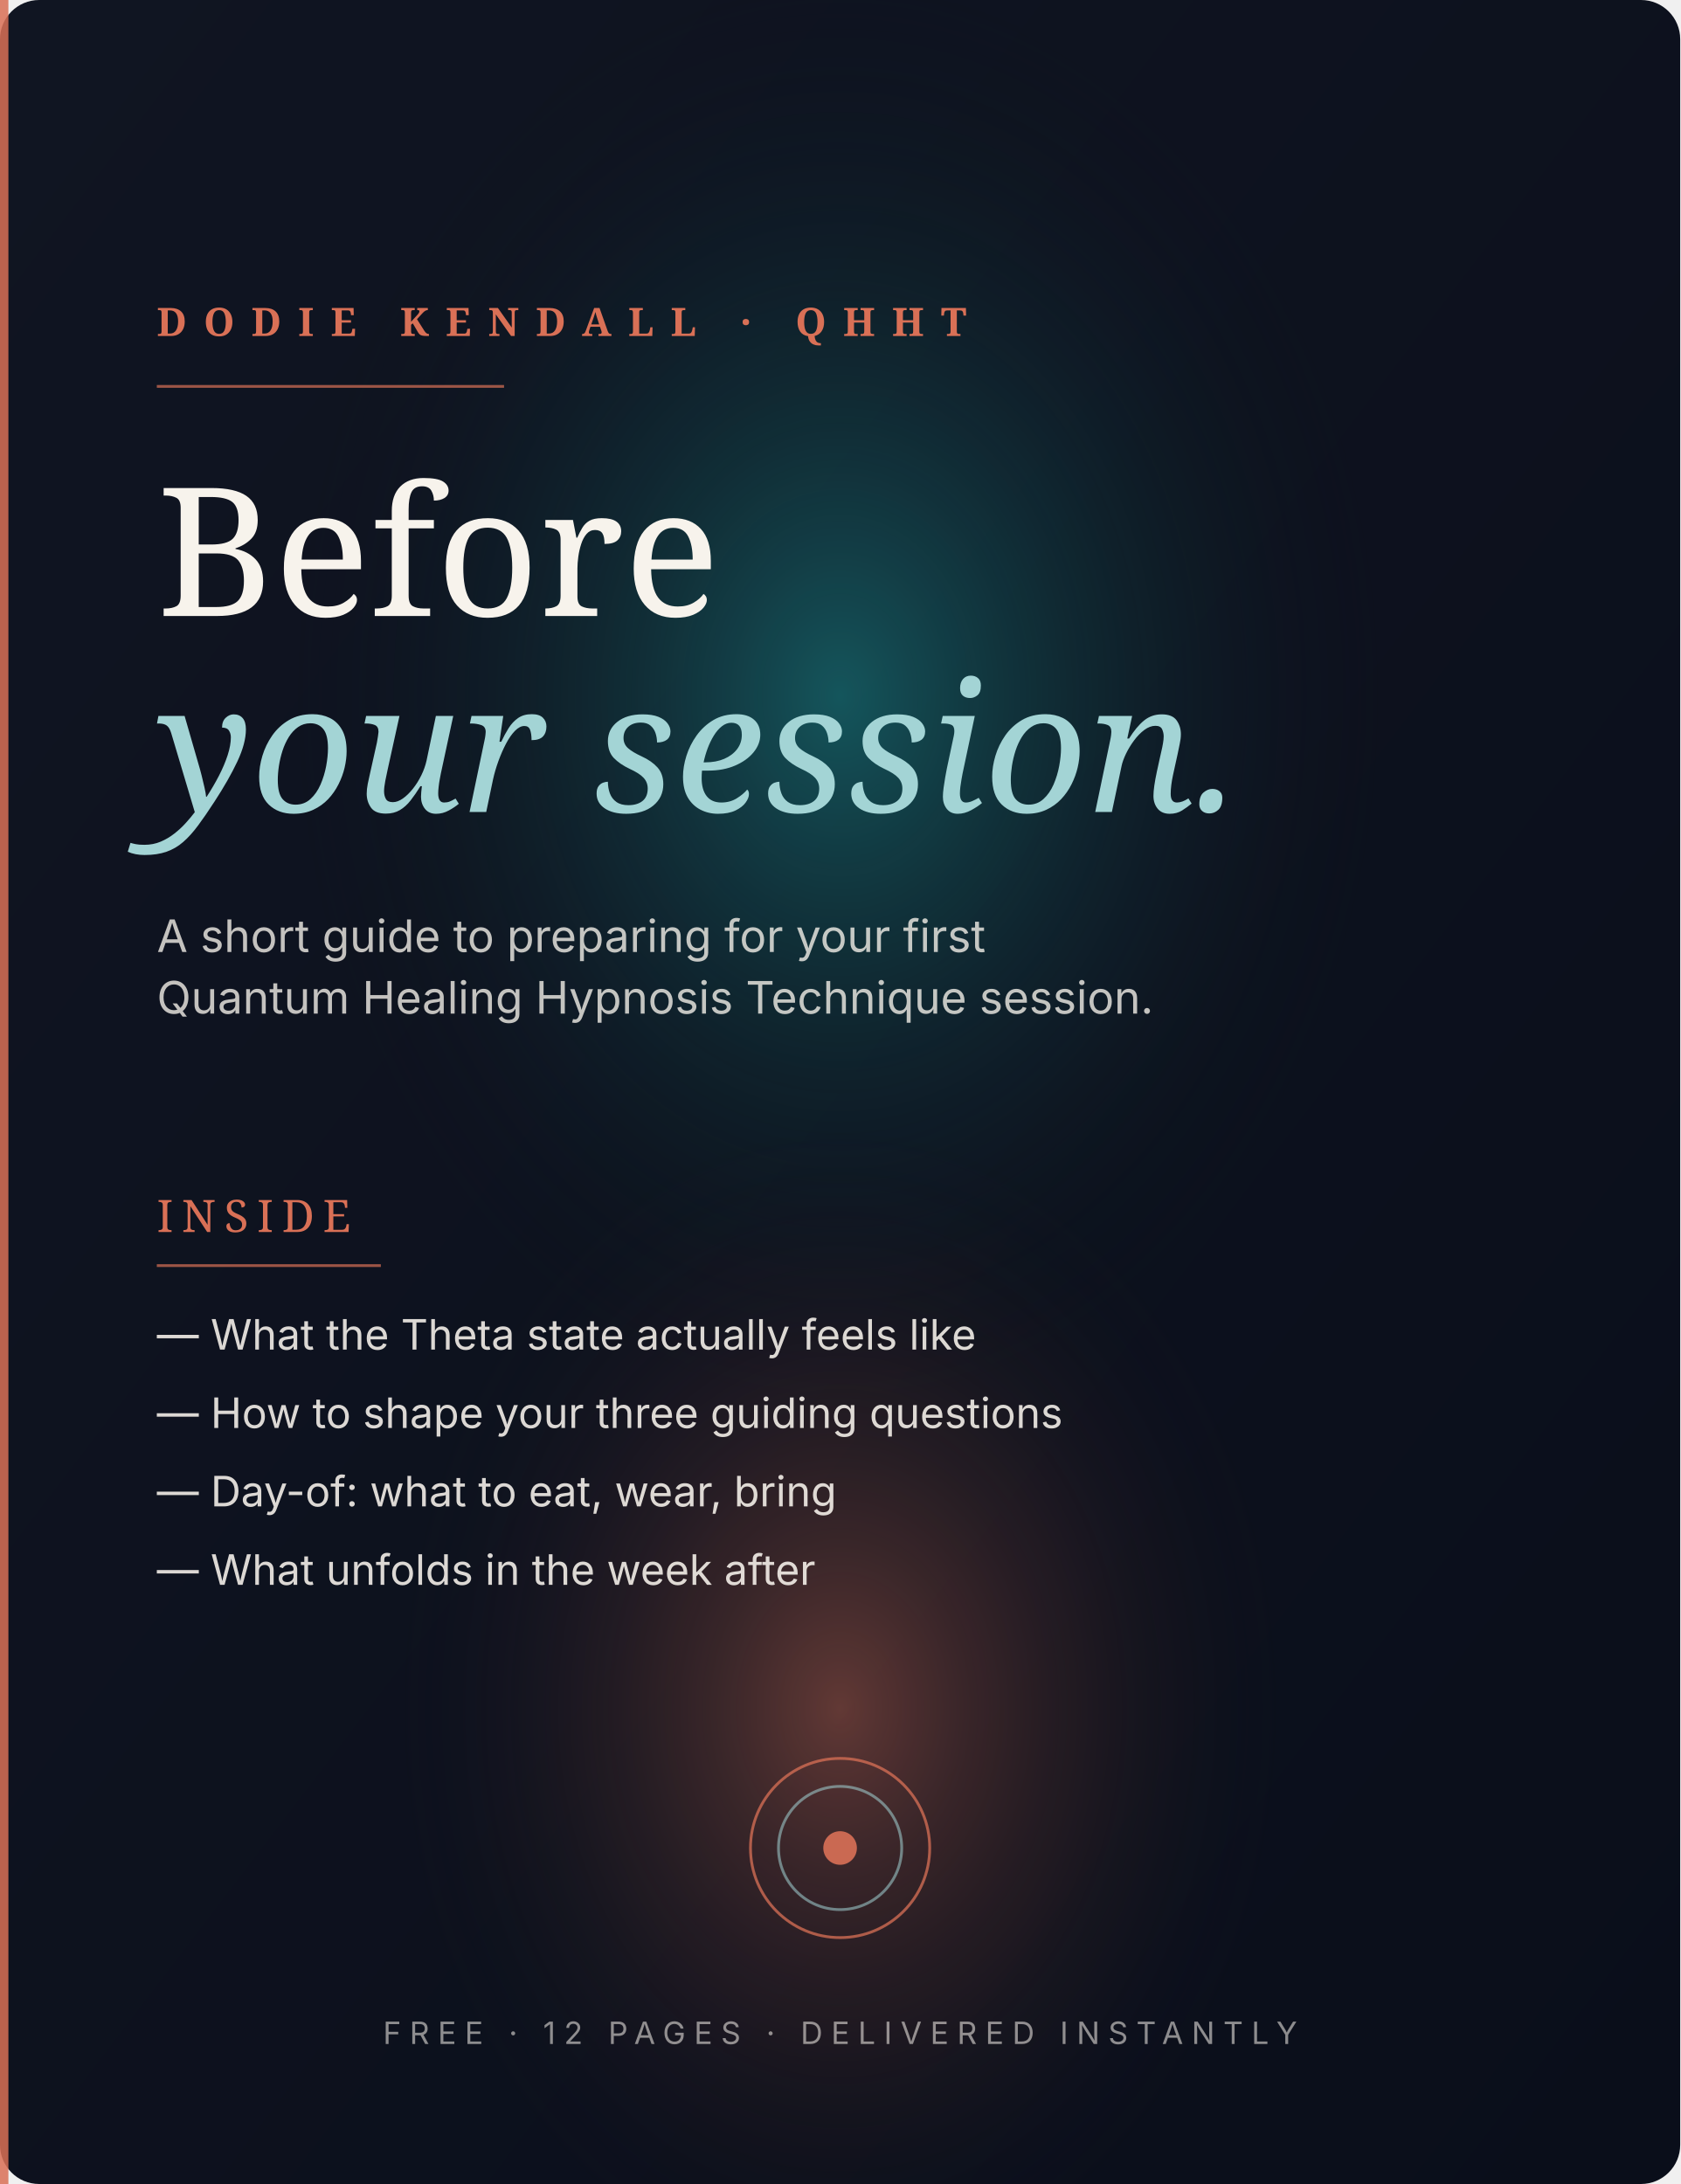
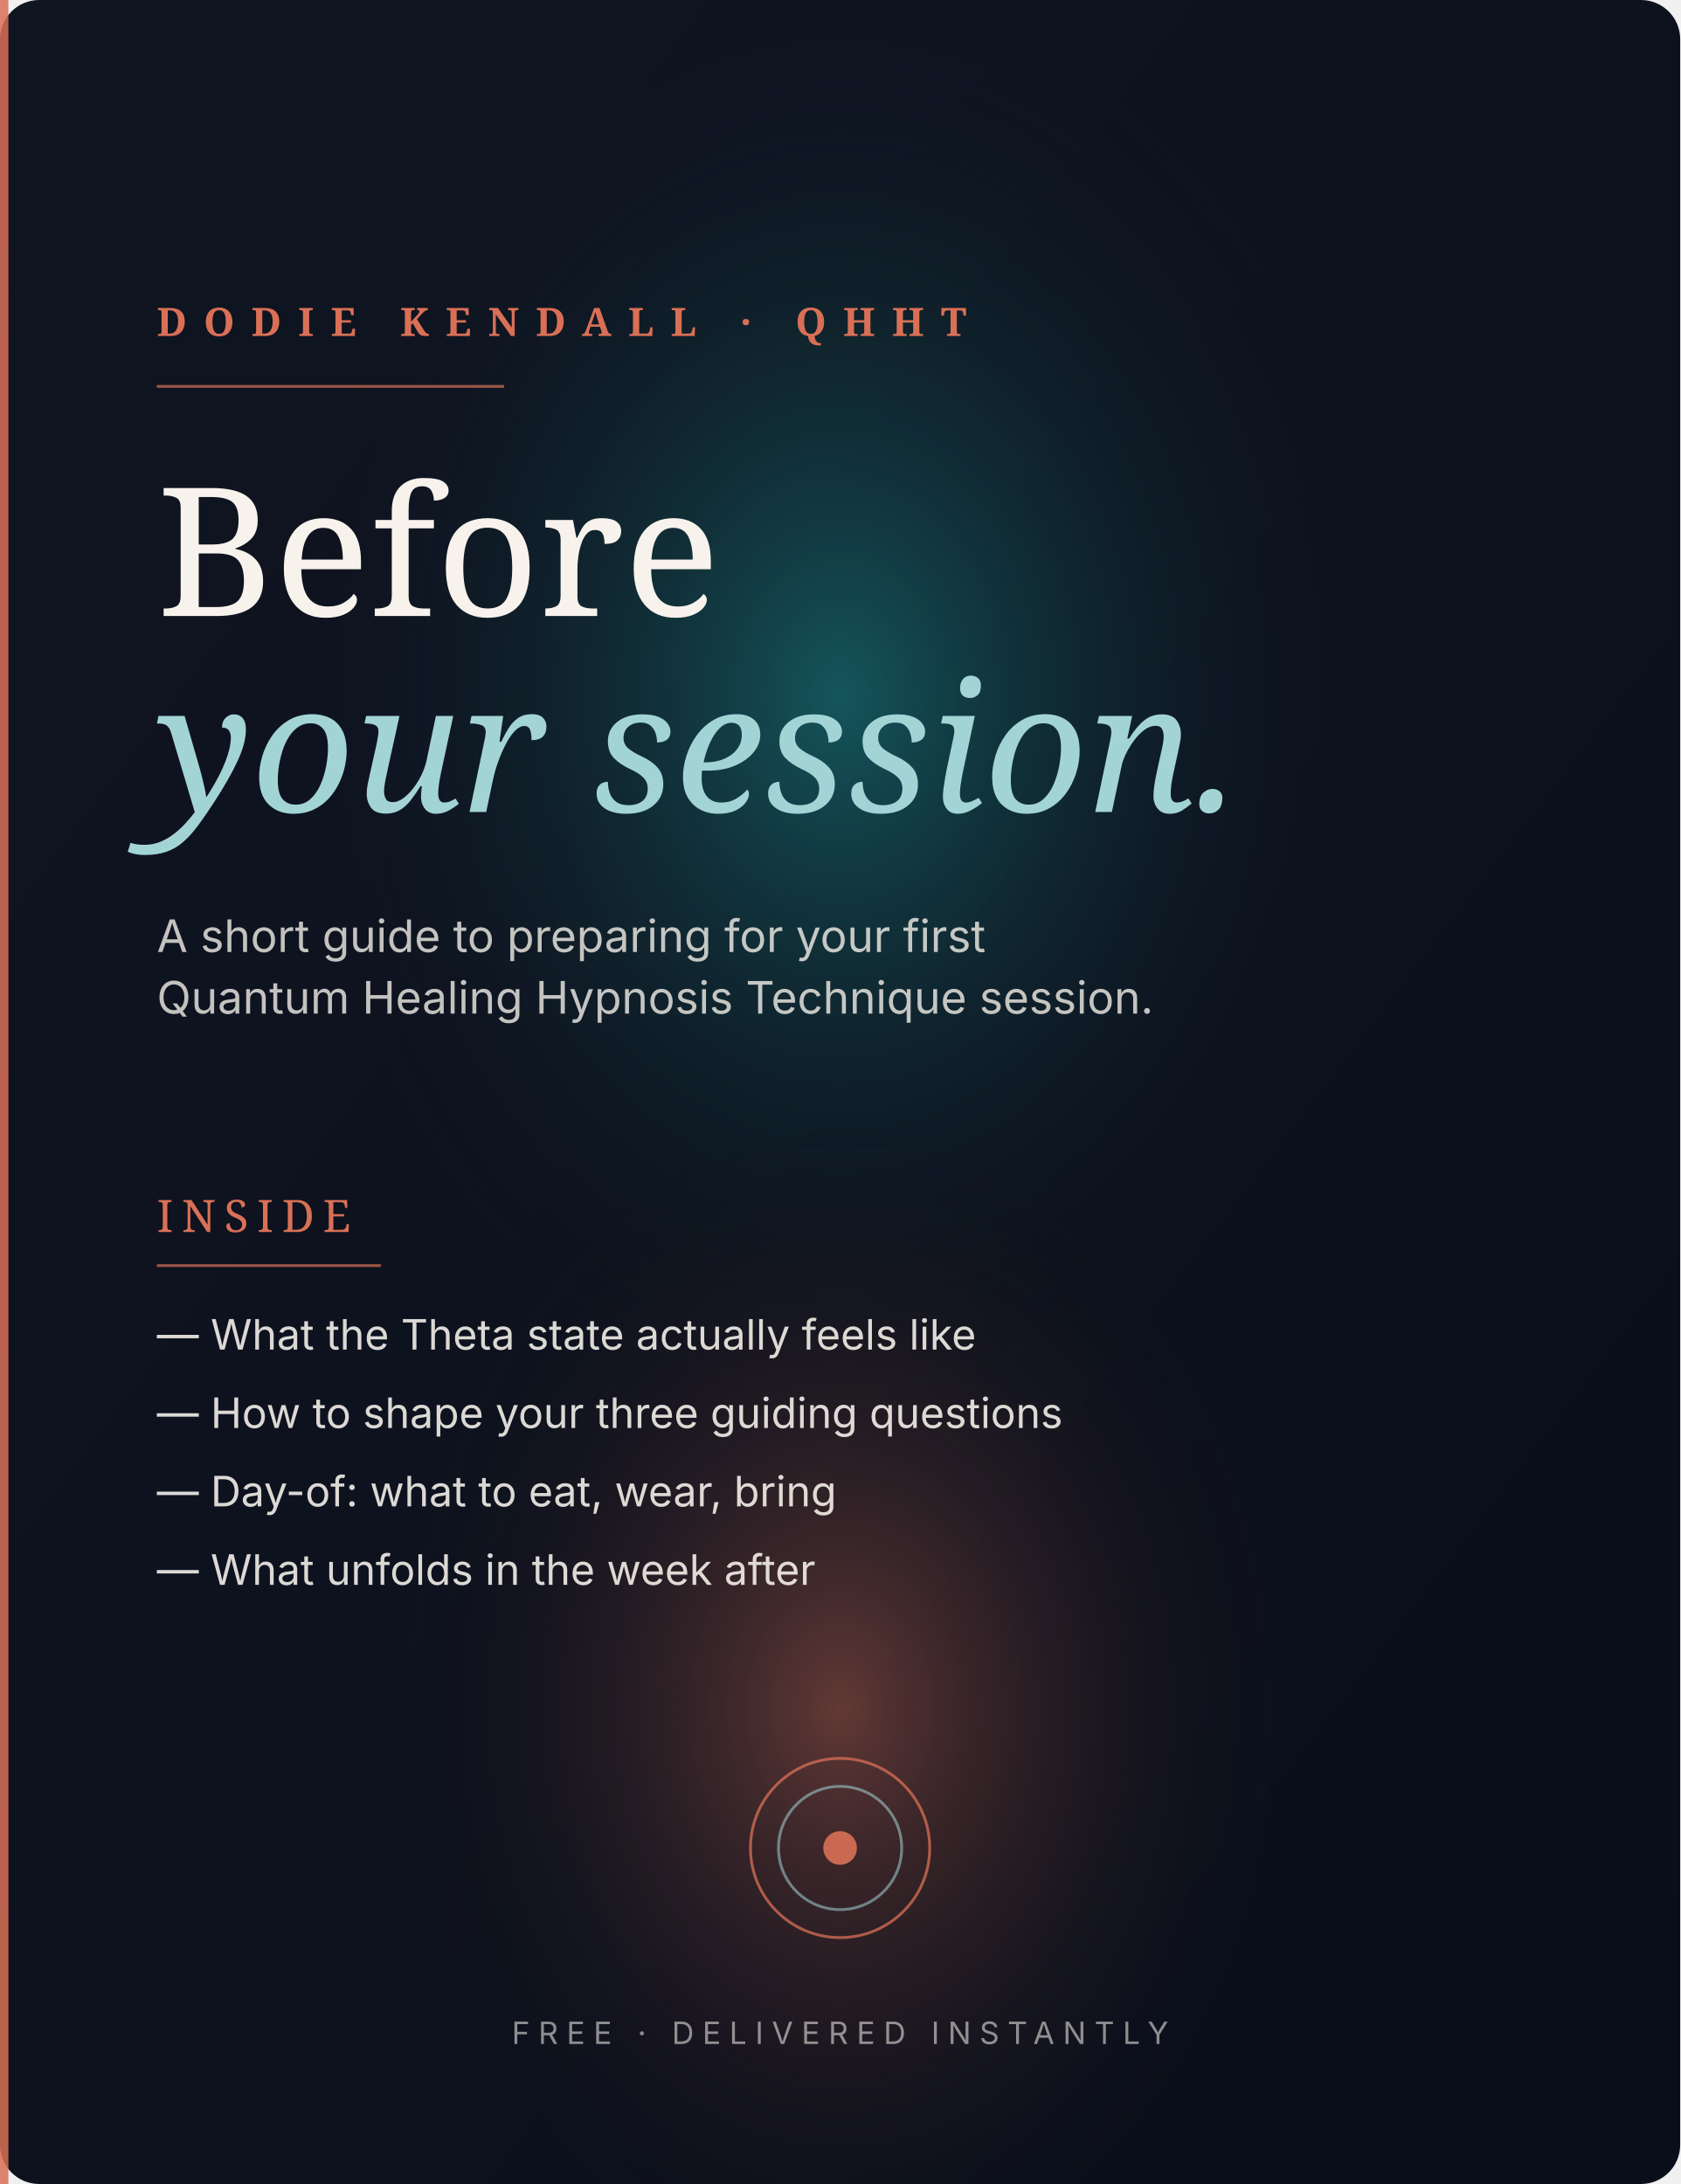
<svg xmlns="http://www.w3.org/2000/svg" viewBox="0 0 600 780" role="img" aria-label="Pre-Session Prep Guide cover">
  <defs>
    <linearGradient id="bg" x1="0" x2="1" y1="0" y2="1">
      <stop offset="0%" stop-color="#101522" />
      <stop offset="100%" stop-color="#0a0e1a" />
    </linearGradient>
    <radialGradient id="glow" cx="50%" cy="32%" r="55%">
      <stop offset="0%" stop-color="#1a8d8e" stop-opacity="0.55" />
      <stop offset="60%" stop-color="#0e1117" stop-opacity="0" />
    </radialGradient>
    <radialGradient id="coralGlow" cx="50%" cy="78%" r="45%">
      <stop offset="0%" stop-color="#d97056" stop-opacity="0.42" />
      <stop offset="60%" stop-color="#0e1117" stop-opacity="0" />
    </radialGradient>
    <filter id="paper" x="0" y="0" width="100%" height="100%">
      <feTurbulence type="fractalNoise" baseFrequency="0.85" numOctaves="2" seed="3" />
      <feColorMatrix values="0 0 0 0 1  0 0 0 0 1  0 0 0 0 1  0 0 0 0.04 0" />
      <feComposite in2="SourceGraphic" operator="in" />
    </filter>
  </defs>
  <rect width="600" height="780" rx="14" fill="url(#bg)" />
  <rect width="600" height="780" rx="14" fill="url(#glow)" />
  <rect width="600" height="780" rx="14" fill="url(#coralGlow)" />
  <rect width="600" height="780" rx="14" fill="white" opacity="0.03" filter="url(#paper)" />
  <rect x="0" y="0" width="3" height="780" fill="#d97056" opacity="0.85" />
  <text x="56" y="120" font-family="'Cormorant Garamond', Georgia, serif" font-size="14" letter-spacing="6" fill="#d97056" font-weight="600">
    DODIE KENDALL · QHHT
  </text>
  <line x1="56" y1="138" x2="180" y2="138" stroke="#d97056" stroke-width="1" opacity="0.7" />
  <text x="56" y="220" font-family="'Fraunces','Cormorant Garamond',Georgia,serif" font-size="64" fill="#f7f3ec" font-weight="450">
    Before
  </text>
  <text x="56" y="290" font-family="'Fraunces','Cormorant Garamond',Georgia,serif" font-size="64" font-style="italic" fill="#a3d4d5" font-weight="450">
    your session.
  </text>
  <text x="56" y="340" font-family="'Inter','Inter Variable',sans-serif" font-size="16" fill="#f7f3ec" opacity="0.78">
    A short guide to preparing for your first
  </text>
  <text x="56" y="362" font-family="'Inter','Inter Variable',sans-serif" font-size="16" fill="#f7f3ec" opacity="0.78">
    Quantum Healing Hypnosis Technique session.
  </text>
  <g transform="translate(56, 440)">
    <text x="0" y="0" font-family="'Cormorant Garamond',Georgia,serif" font-size="16" fill="#d97056" letter-spacing="3">
      INSIDE
    </text>
    <line x1="0" y1="12" x2="80" y2="12" stroke="#d97056" stroke-width="1" opacity="0.7" />
    <g font-family="'Inter','Inter Variable',sans-serif" font-size="15" fill="#f7f3ec" opacity="0.88">
      <text x="0" y="42">— What the Theta state actually feels like</text>
      <text x="0" y="70">— How to shape your three guiding questions</text>
      <text x="0" y="98">— Day-of: what to eat, wear, bring</text>
      <text x="0" y="126">— What unfolds in the week after</text>
    </g>
  </g>
  <g transform="translate(300, 660)">
    <circle cx="0" cy="0" r="32" fill="none" stroke="#d97056" stroke-width="1" opacity="0.75" />
    <circle cx="0" cy="0" r="22" fill="none" stroke="#a3d4d5" stroke-width="1" opacity="0.55" />
    <circle cx="0" cy="0" r="6" fill="#d97056" opacity="0.9" />
  </g>
  <text x="300" y="730" font-family="'Inter','Inter Variable',sans-serif" font-size="11" letter-spacing="3" fill="#f7f3ec" opacity="0.55" text-anchor="middle">
-     FREE · 12 PAGES · DELIVERED INSTANTLY
+     FREE · DELIVERED INSTANTLY
  </text>
</svg>
